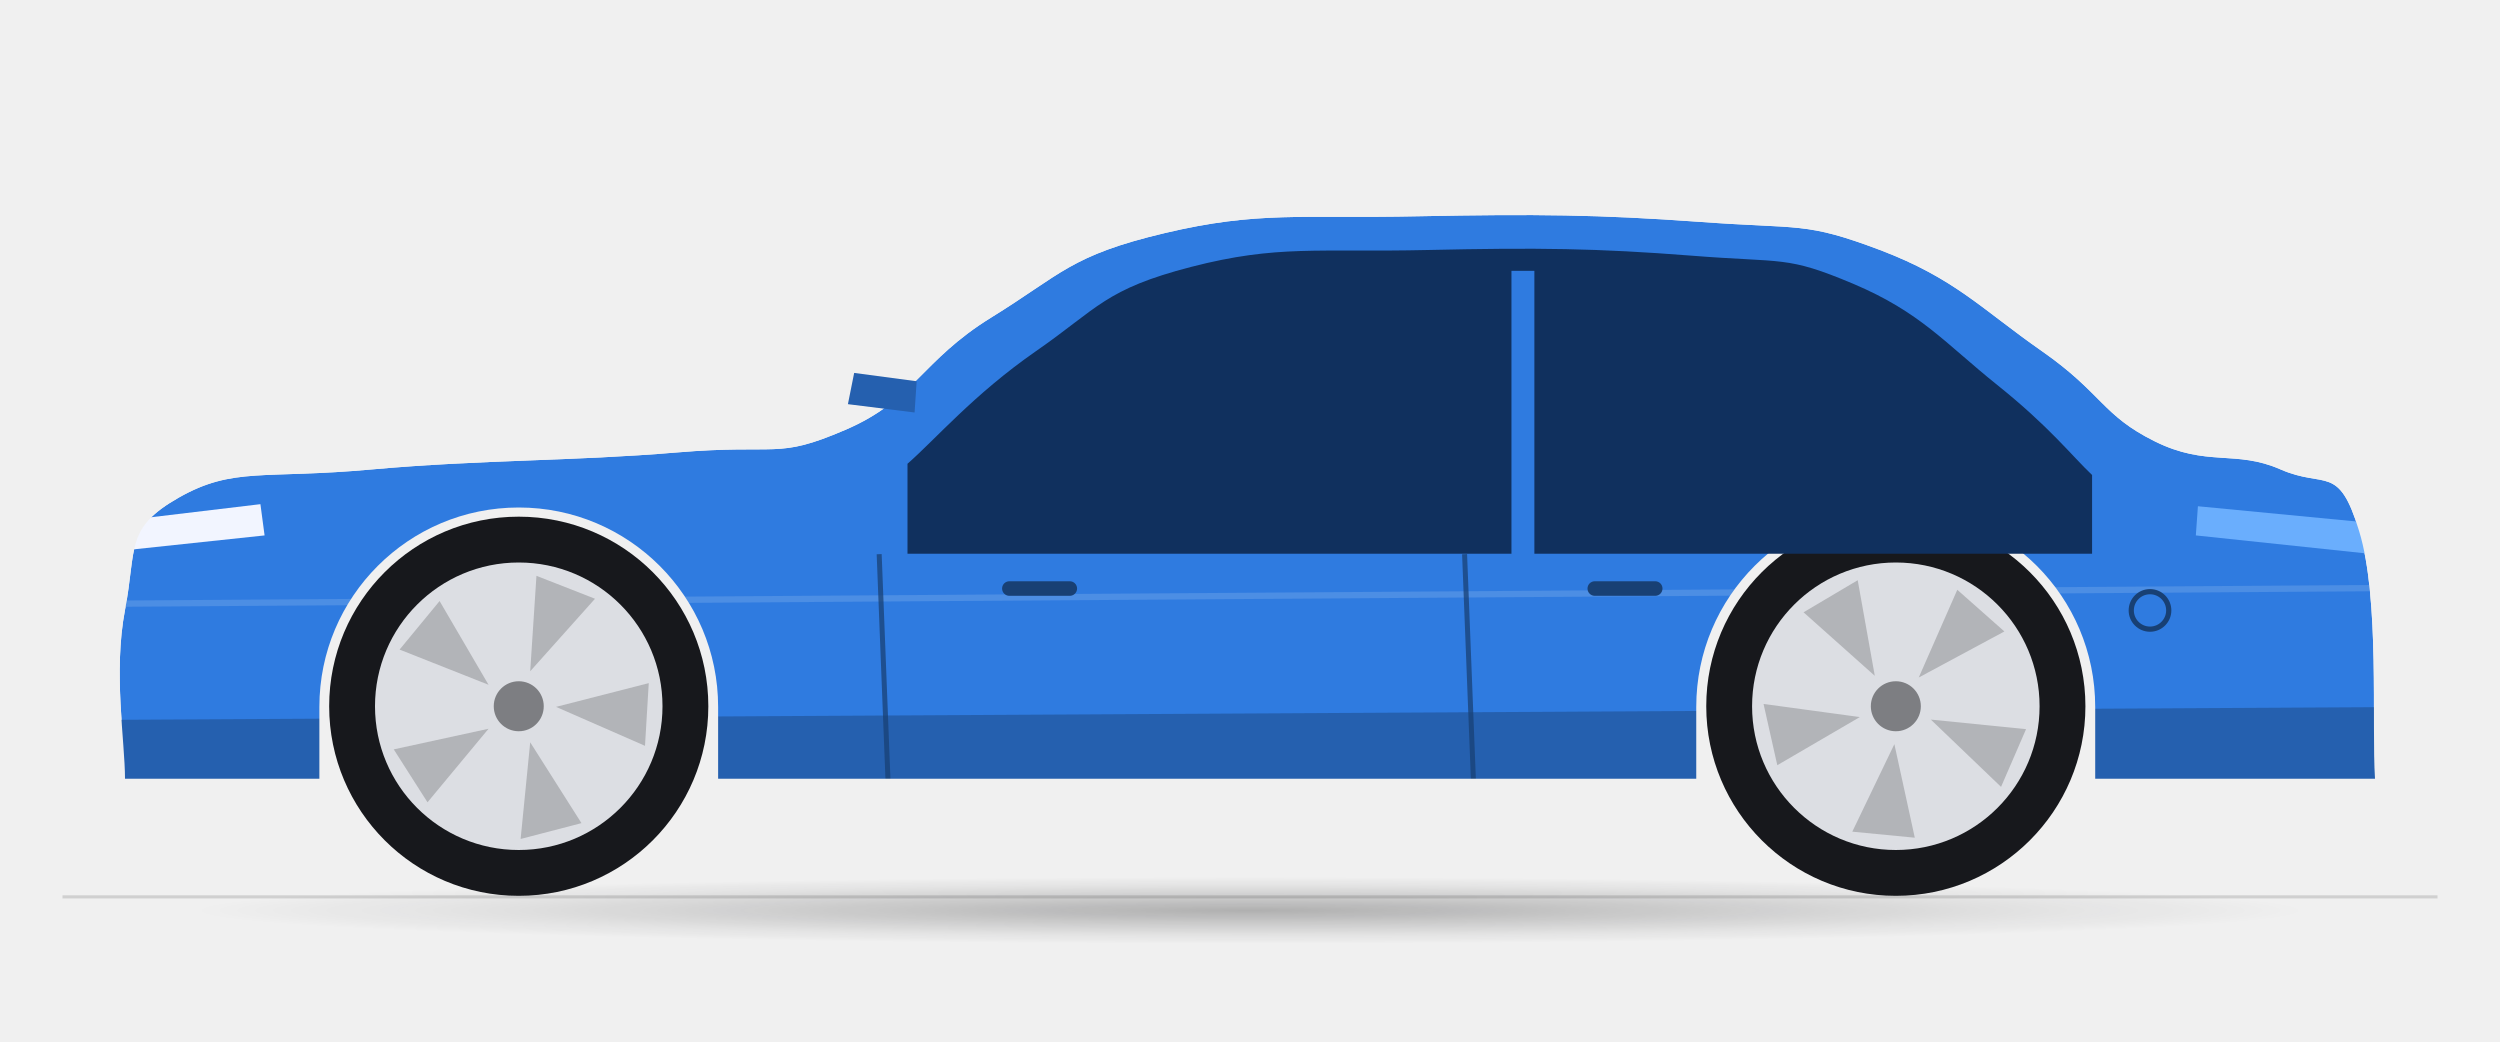
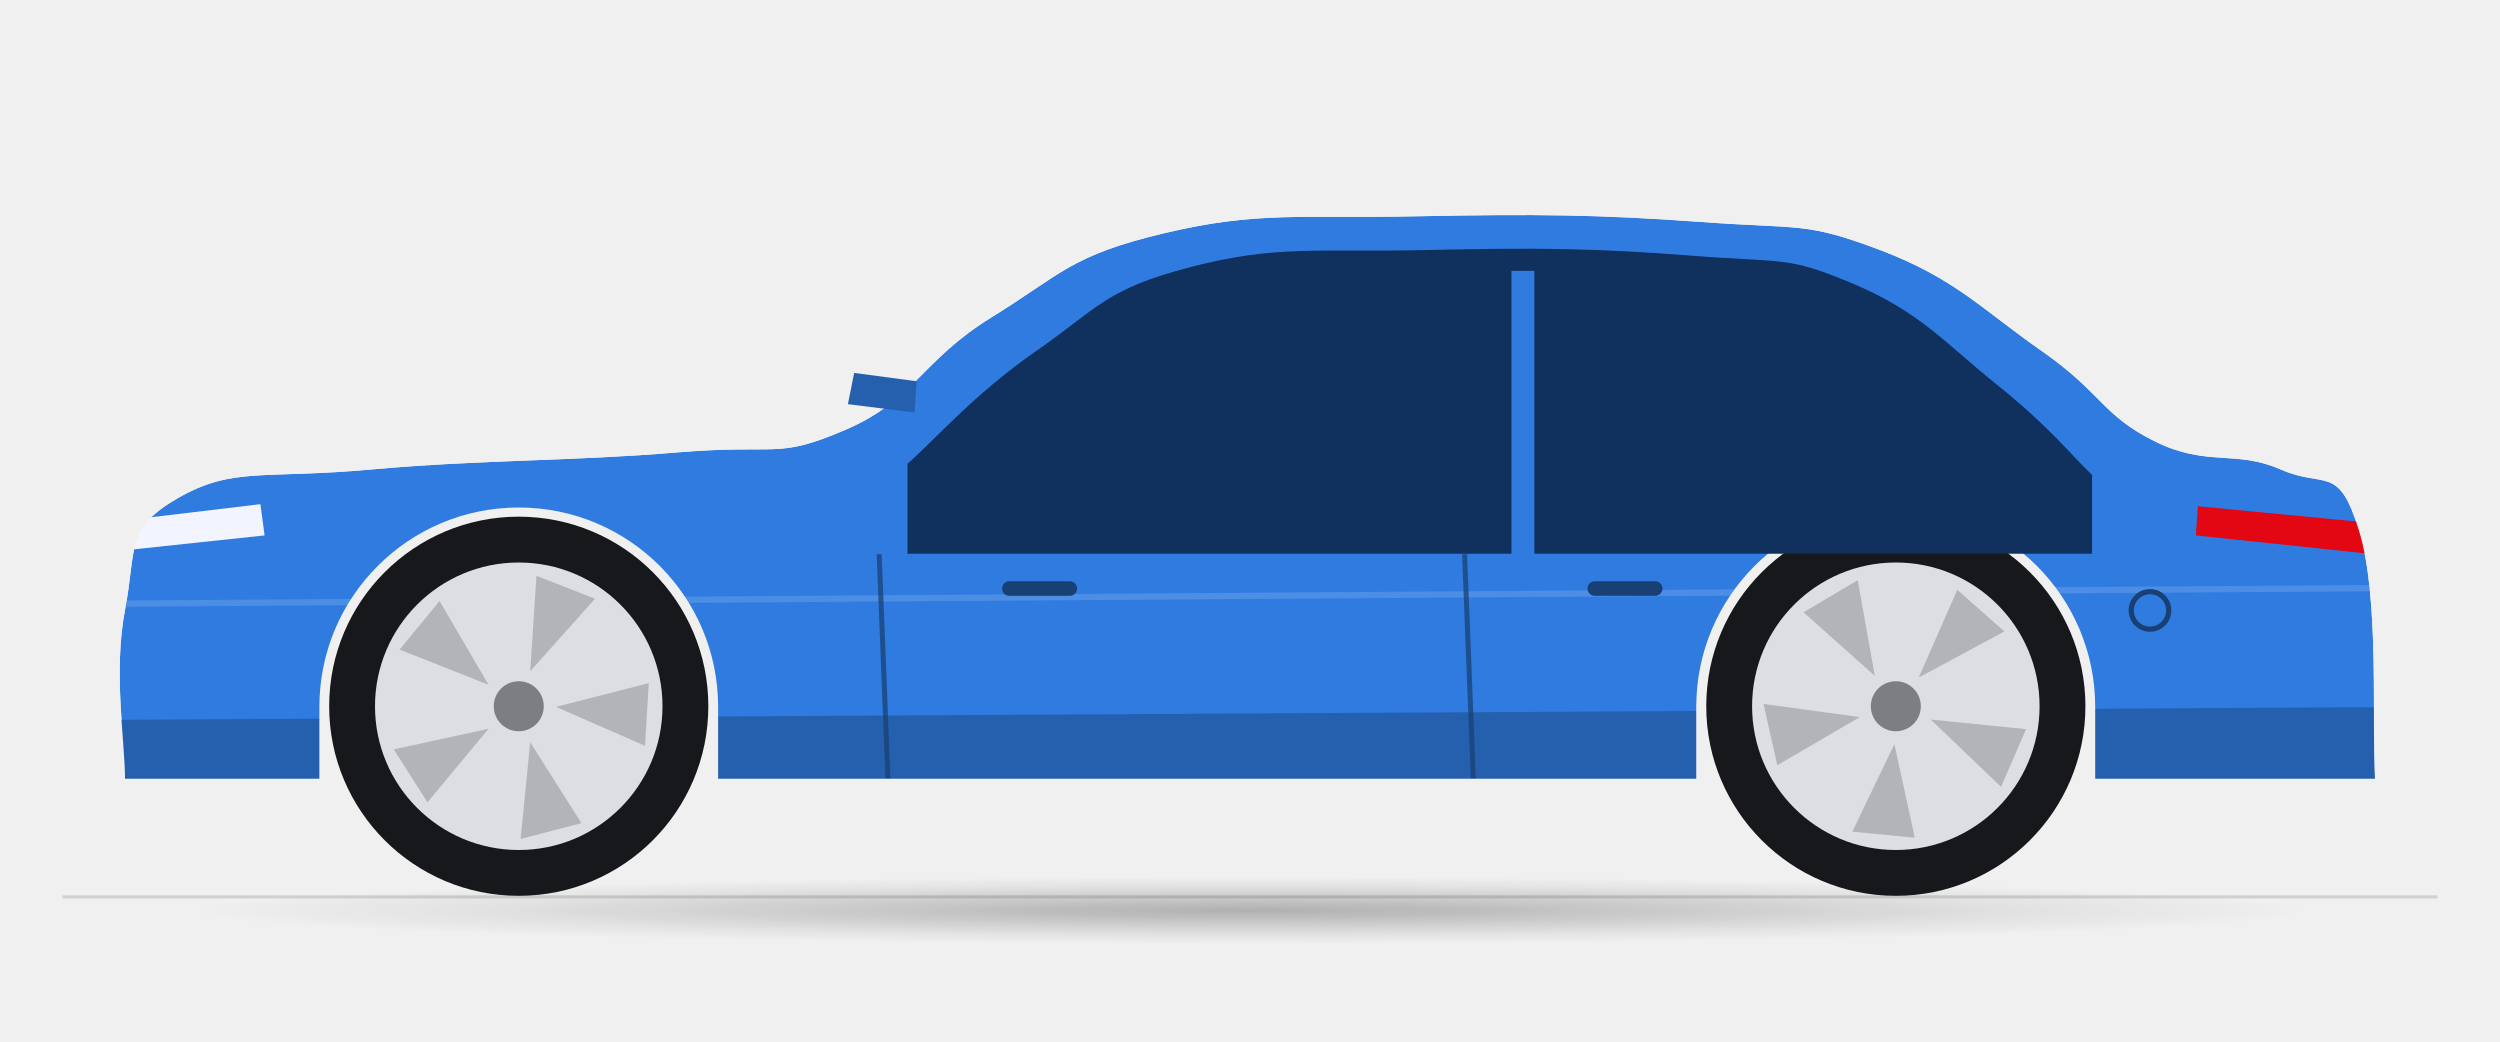
<svg xmlns="http://www.w3.org/2000/svg" viewBox="0 0 1200 500" fill="none" role="img" aria-label="KREBS K4, Seitenansicht">
  <defs>
    <mask id="bck42F7BE0solid0" maskUnits="userSpaceOnUse" x="0" y="0" width="1200" height="500">
      <path d="M 60.0 373.8 C 60.0 355.9 54.3 322.5 60.0 292.8 C 65.7 263.1 59.8 253.6 85.9 238.8 C 112.1 224.0 126.3 230.1 178.8 225.3 C 231.3 220.6 274.7 221.4 324.6 217.2 C 374.5 213.0 372.3 220.7 405.6 206.4 C 438.9 192.2 442.1 173.2 475.8 152.4 C 509.5 131.6 513.8 122.6 559.0 111.9 C 604.1 101.2 624.5 105.0 681.0 103.8 C 737.5 102.7 767.3 103.0 816.0 106.5 C 864.7 110.1 866.3 106.4 902.4 120.0 C 938.5 133.7 951.2 148.4 980.2 168.6 C 1009.1 188.8 1009.0 199.3 1034.2 211.8 C 1059.3 224.3 1073.0 215.8 1094.6 225.3 C 1116.3 234.8 1122.5 222.3 1132.4 255.0 C 1142.4 287.7 1138.3 347.6 1140.0 373.8 L 60.0 373.8 Z" fill="#fff" />
      <path d=" M 153.3 403.8 L 153.3 339.3 A 95.7 95.7 0 0 1 344.7 339.3 L 344.7 403.8 Z M 814.2 403.8 L 814.2 339.3 A 95.7 95.7 0 0 1 1005.7 339.3 L 1005.7 403.8 Z" fill="#000" />
    </mask>
    <radialGradient id="shk42F7BE0solid0" cx=".5" cy=".5" r=".5">
      <stop offset="0" stop-color="#0B0B0C" stop-opacity=".28" />
      <stop offset=".7" stop-color="#0B0B0C" stop-opacity=".07" />
      <stop offset="1" stop-color="#0B0B0C" stop-opacity="0" />
    </radialGradient>
  </defs>
  <ellipse cx="600" cy="437" rx="508" ry="16" fill="url(#shk42F7BE0solid0)" />
  <circle cx="249" cy="339" r="91" fill="#17181C" />
  <circle cx="249" cy="339" r="69" fill="#DCDEE3" />
  <path d="M 266.9 339.3 L 309.6 358.0 L 311.4 327.9 Z" fill="#0B0B0C" fill-opacity=".20" />
  <path d="M 254.5 356.3 L 249.9 402.7 L 279.1 395.1 Z" fill="#0B0B0C" fill-opacity=".20" />
  <path d="M 234.5 349.8 L 189.0 359.7 L 205.2 385.1 Z" fill="#0B0B0C" fill-opacity=".20" />
  <path d="M 234.5 328.7 L 211.0 288.5 L 191.8 311.8 Z" fill="#0B0B0C" fill-opacity=".20" />
  <path d="M 254.5 322.2 L 285.6 287.4 L 257.5 276.4 Z" fill="#0B0B0C" fill-opacity=".20" />
  <circle cx="249" cy="339" r="12" fill="#0B0B0C" fill-opacity=".45" />
  <circle cx="910" cy="339" r="91" fill="#17181C" />
  <circle cx="910" cy="339" r="69" fill="#DCDEE3" />
  <path d="M 926.8 345.4 L 960.5 377.7 L 972.5 350.0 Z" fill="#0B0B0C" fill-opacity=".20" />
  <path d="M 909.3 357.2 L 889.1 399.2 L 919.1 402.1 Z" fill="#0B0B0C" fill-opacity=".20" />
  <path d="M 892.7 344.2 L 846.5 337.9 L 853.1 367.3 Z" fill="#0B0B0C" fill-opacity=".20" />
  <path d="M 899.9 324.4 L 891.7 278.5 L 865.7 293.9 Z" fill="#0B0B0C" fill-opacity=".20" />
  <path d="M 921.0 325.2 L 962.1 303.1 L 939.5 283.1 Z" fill="#0B0B0C" fill-opacity=".20" />
  <circle cx="910" cy="339" r="12" fill="#0B0B0C" fill-opacity=".45" />
  <g mask="url(#bck42F7BE0solid0)">
    <path d="M 60.0 373.8 C 60.0 355.9 54.3 322.5 60.0 292.8 C 65.7 263.1 59.8 253.6 85.9 238.8 C 112.1 224.0 126.3 230.1 178.8 225.3 C 231.3 220.6 274.7 221.4 324.6 217.2 C 374.5 213.0 372.3 220.7 405.6 206.4 C 438.9 192.2 442.1 173.2 475.8 152.4 C 509.5 131.6 513.8 122.6 559.0 111.9 C 604.1 101.2 624.5 105.0 681.0 103.8 C 737.5 102.7 767.3 103.0 816.0 106.5 C 864.7 110.1 866.3 106.4 902.4 120.0 C 938.5 133.7 951.2 148.4 980.2 168.6 C 1009.1 188.8 1009.0 199.3 1034.2 211.8 C 1059.3 224.3 1073.0 215.8 1094.6 225.3 C 1116.3 234.8 1122.5 222.3 1132.4 255.0 C 1142.4 287.7 1138.3 347.6 1140.0 373.8 L 60.0 373.8 Z" fill="#2F7BE0" />
    <path d="M 20 345.7 L 1180 339.2 L 1180 413.8 L 20 413.8 Z" fill="#2560AF" />
    <path d="M 20 290 L 1180 282" stroke="#5D98E7" stroke-width="3" stroke-opacity=".65" />
    <path d="M 422 266 L 427 394" stroke="#184074" stroke-width="2.4" stroke-opacity=".75" />
    <path d="M 703 266 L 708 394" stroke="#184074" stroke-width="2.4" stroke-opacity=".75" />
    <rect x="481" y="279" width="36" height="7" rx="3.5" fill="#184074" />
    <rect x="762" y="279" width="36" height="7" rx="3.5" fill="#184074" />
    <path d="M 33 253 l 92 -11 l 2 15 l -94 10 Z" fill="#F2F5FF" />
-     <path d="M 1055 243 l 104 10 l -1 15 l -104 -11 Z" fill="#6AAEFD" />
+     <path d="M 1055 243 l 104 10 l -1 15 l -104 -11 Z" fill="#E30613" />
    <circle cx="1032" cy="293" r="9" fill="none" stroke="#184074" stroke-width="2.5" />
  </g>
  <path d="M 435.6 222.6 C 449.2 210.7 467.3 189.4 497.2 168.6 C 527.2 147.8 530.4 138.8 571.8 128.1 C 613.2 117.4 632.5 121.2 685.3 120.0 C 738.1 118.8 766.8 119.2 811.7 122.7 C 856.7 126.3 857.2 122.6 889.5 136.2 C 921.9 149.9 933.5 164.6 958.7 184.8 C 983.9 205.0 994.2 218.5 1004.2 228.0 L 1004.2 265.8 L 435.6 265.8 Z" fill="#10305E" />
  <path d="M 731 130 L 731 266" stroke="#2F7BE0" stroke-width="11" />
  <path d="M 440 183 l -30 -4 l -3 15 l 32 4 Z" fill="#2560AF" />
  <path d="M 30 430.5 L 1170 430.5" stroke="#0B0B0C" stroke-opacity=".14" stroke-width="1.5" />
</svg>
